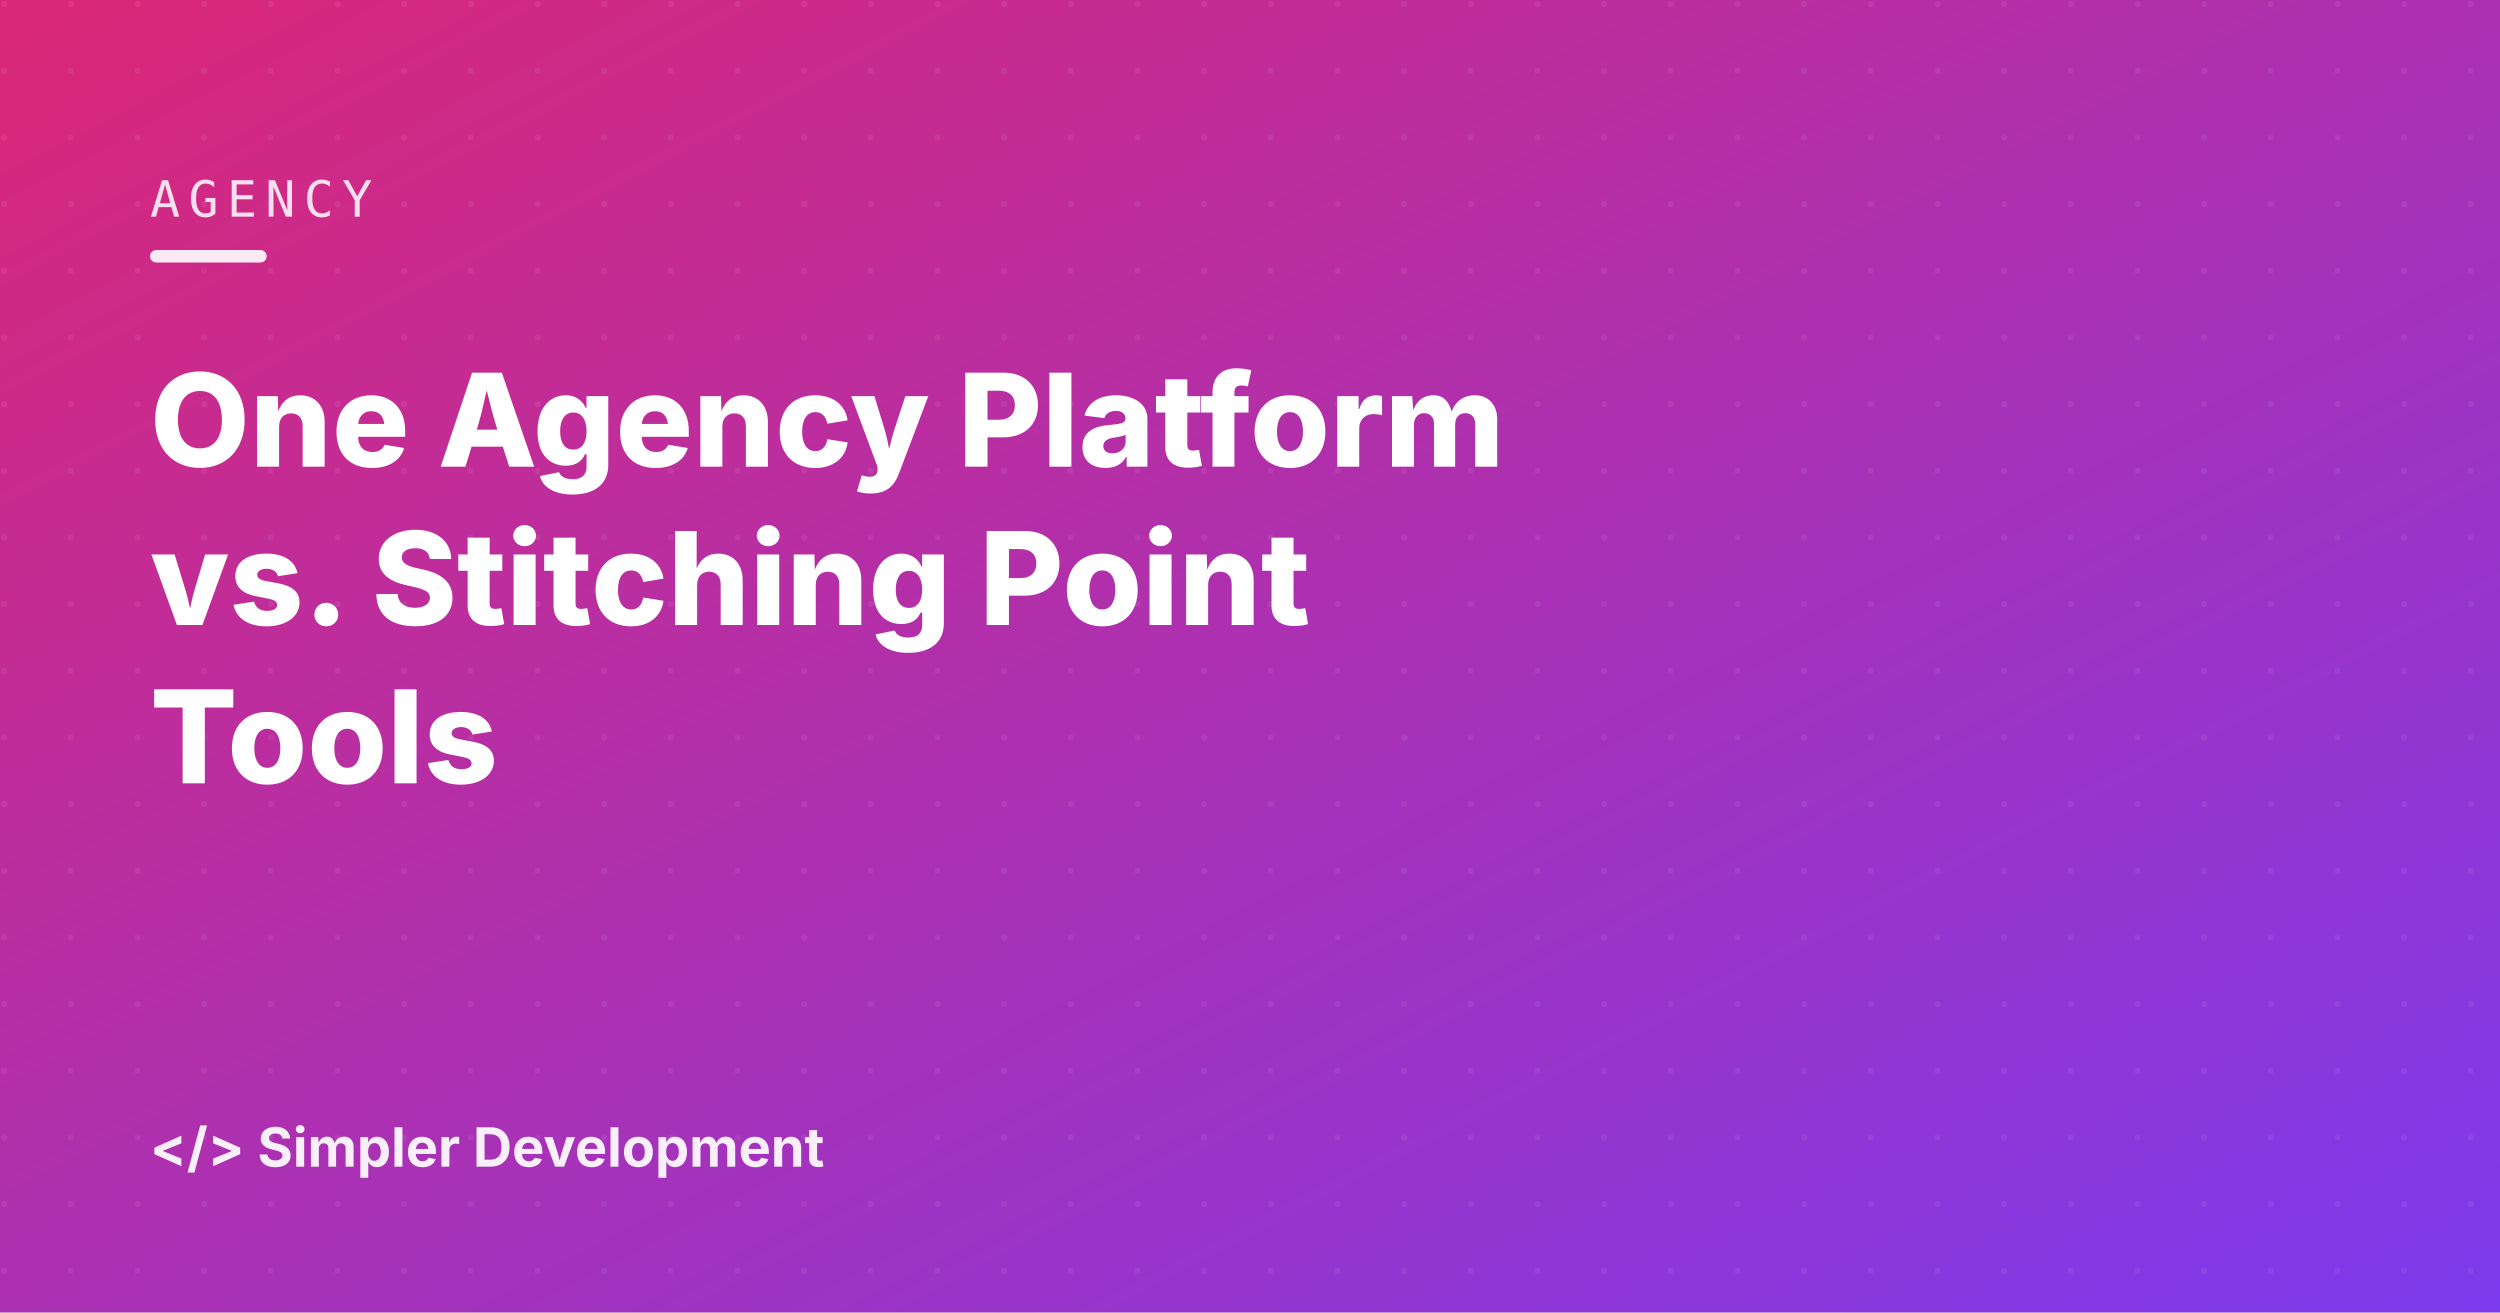
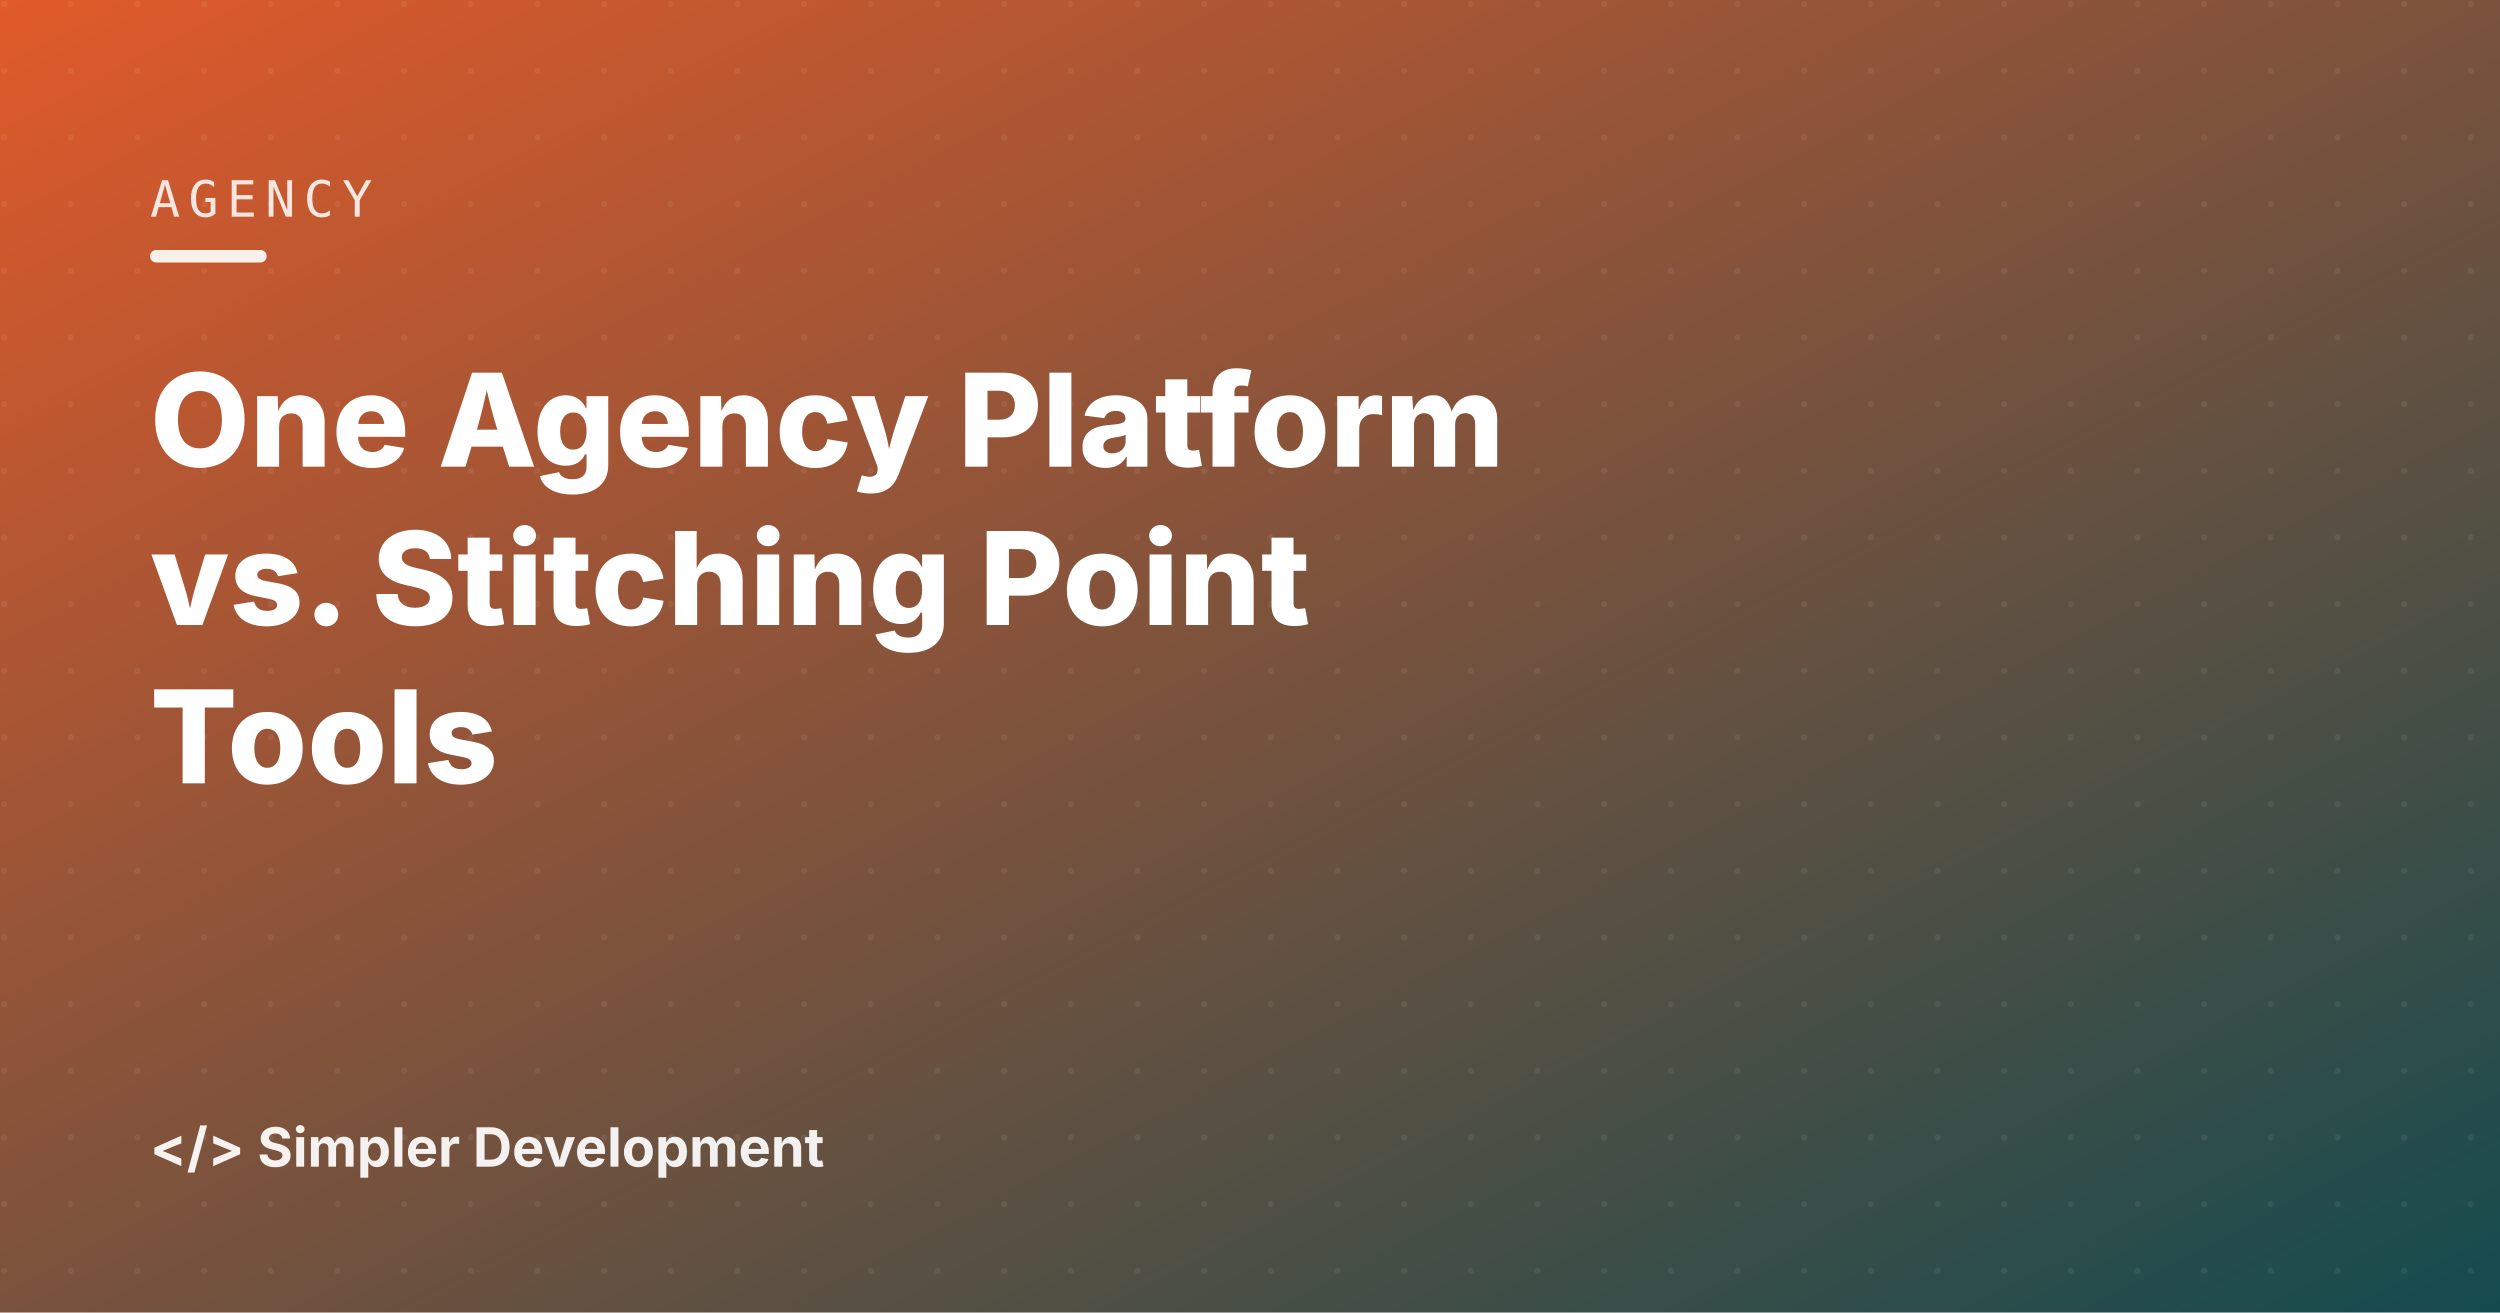
<svg xmlns="http://www.w3.org/2000/svg" width="1200" height="630" viewBox="0 0 1200 630" role="img" aria-label="One Agency Platform vs. Stitching Point Tools">
  <defs>
    <linearGradient id="bg" x1="0" y1="0" x2="1" y2="1">
-       <stop offset="0" stop-color="#db2777" />
-       <stop offset="1" stop-color="#7c3aed" />
+       <stop offset="0" stop-color="#E15A2A" />
+       <stop offset="1" stop-color="#144B4F" />
    </linearGradient>
    <pattern id="dots" width="32" height="32" patternUnits="userSpaceOnUse">
      <circle cx="2" cy="2" r="1.5" fill="#ffffff" opacity="0.07" />
    </pattern>
  </defs>
  <rect width="1200" height="630" fill="url(#bg)" />
  <rect width="1200" height="630" fill="url(#dots)" />
  <rect x="72" y="120" width="56" height="6" rx="3" fill="#ffffff" opacity="0.9" />
  <text x="72" y="104" font-family="ui-monospace, SFMono-Regular, Menlo, monospace" font-size="24" letter-spacing="4" fill="#ffffff" opacity="0.85">AGENCY</text>
  <text x="72" y="224" font-family="Inter, Segoe UI, system-ui, sans-serif" font-size="62" font-weight="800" fill="#ffffff">One Agency Platform</text>
  <text x="72" y="300" font-family="Inter, Segoe UI, system-ui, sans-serif" font-size="62" font-weight="800" fill="#ffffff">vs. Stitching Point</text>
  <text x="72" y="376" font-family="Inter, Segoe UI, system-ui, sans-serif" font-size="62" font-weight="800" fill="#ffffff">Tools</text>
  <text x="72" y="560" font-family="Inter, Segoe UI, system-ui, sans-serif" font-size="26" font-weight="700" fill="#ffffff" opacity="0.92">&lt;/&gt; Simpler Development</text>
</svg>
